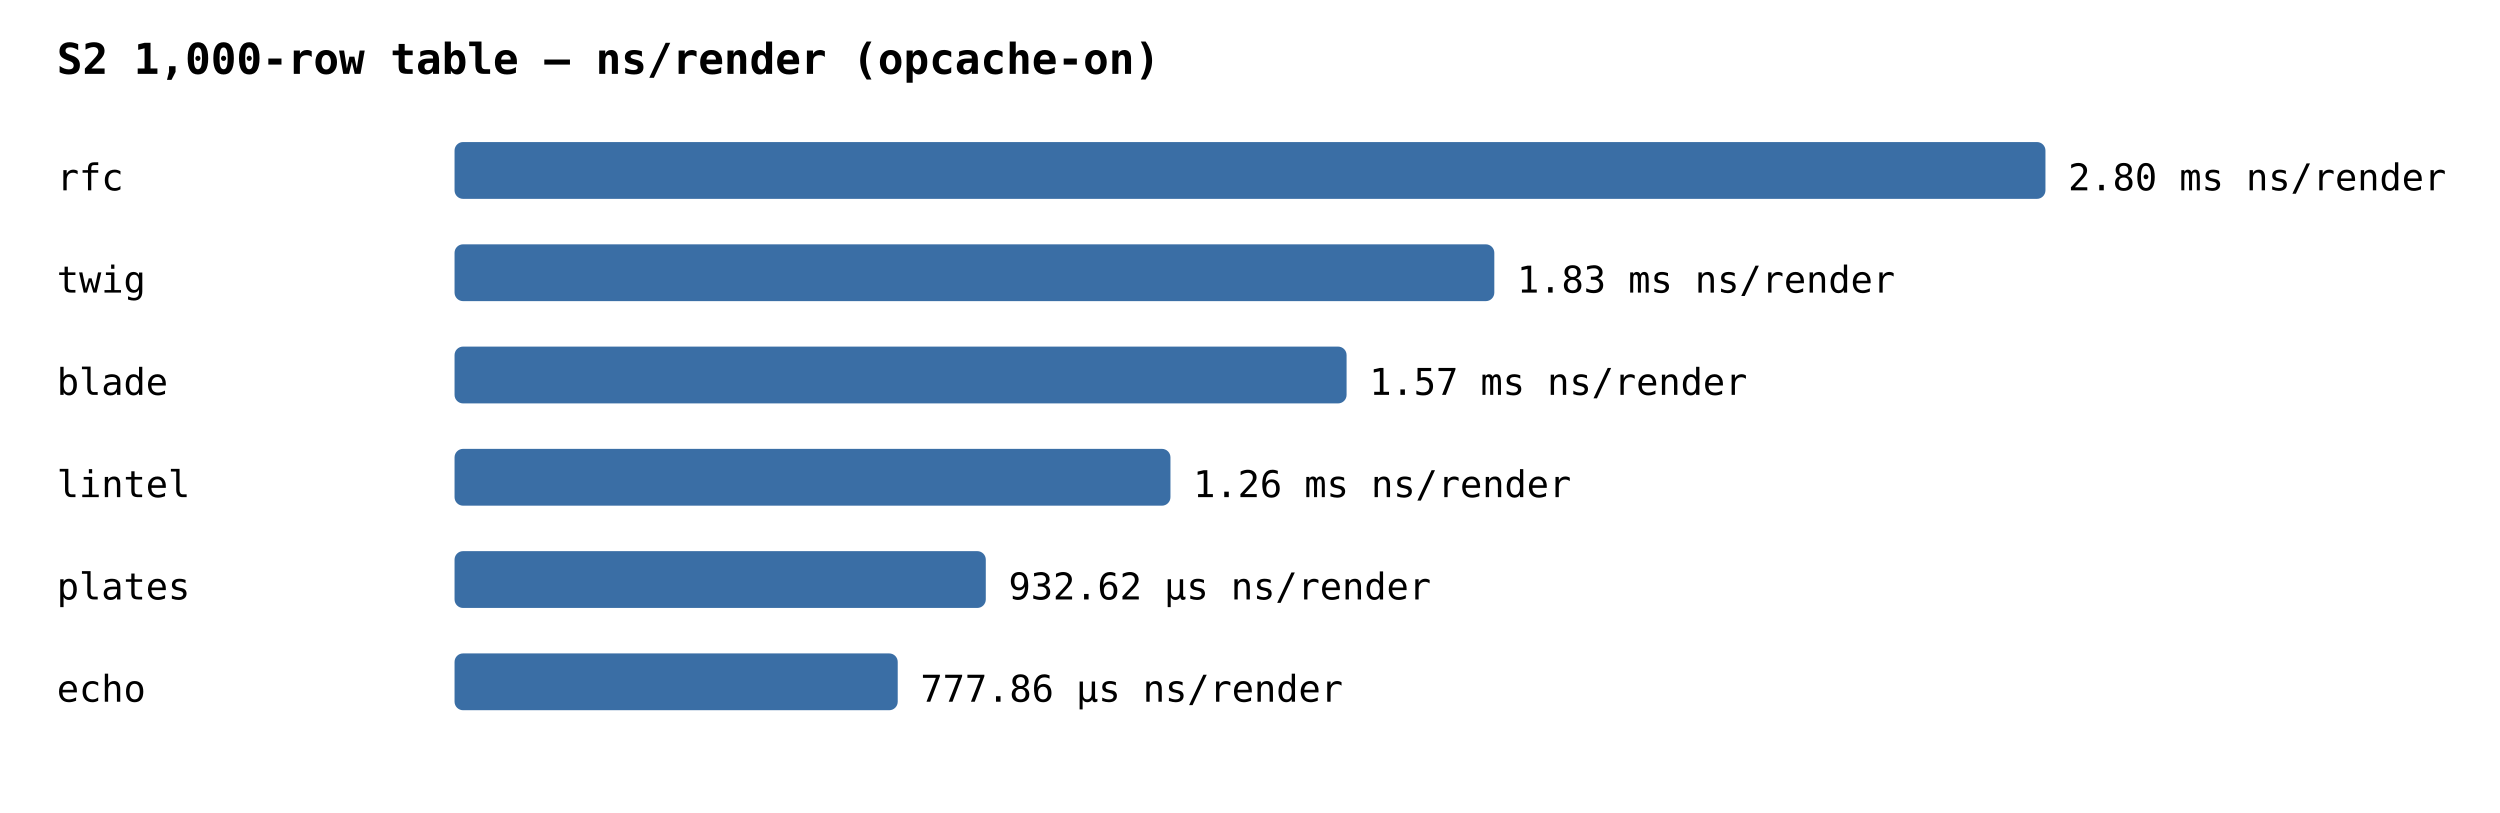
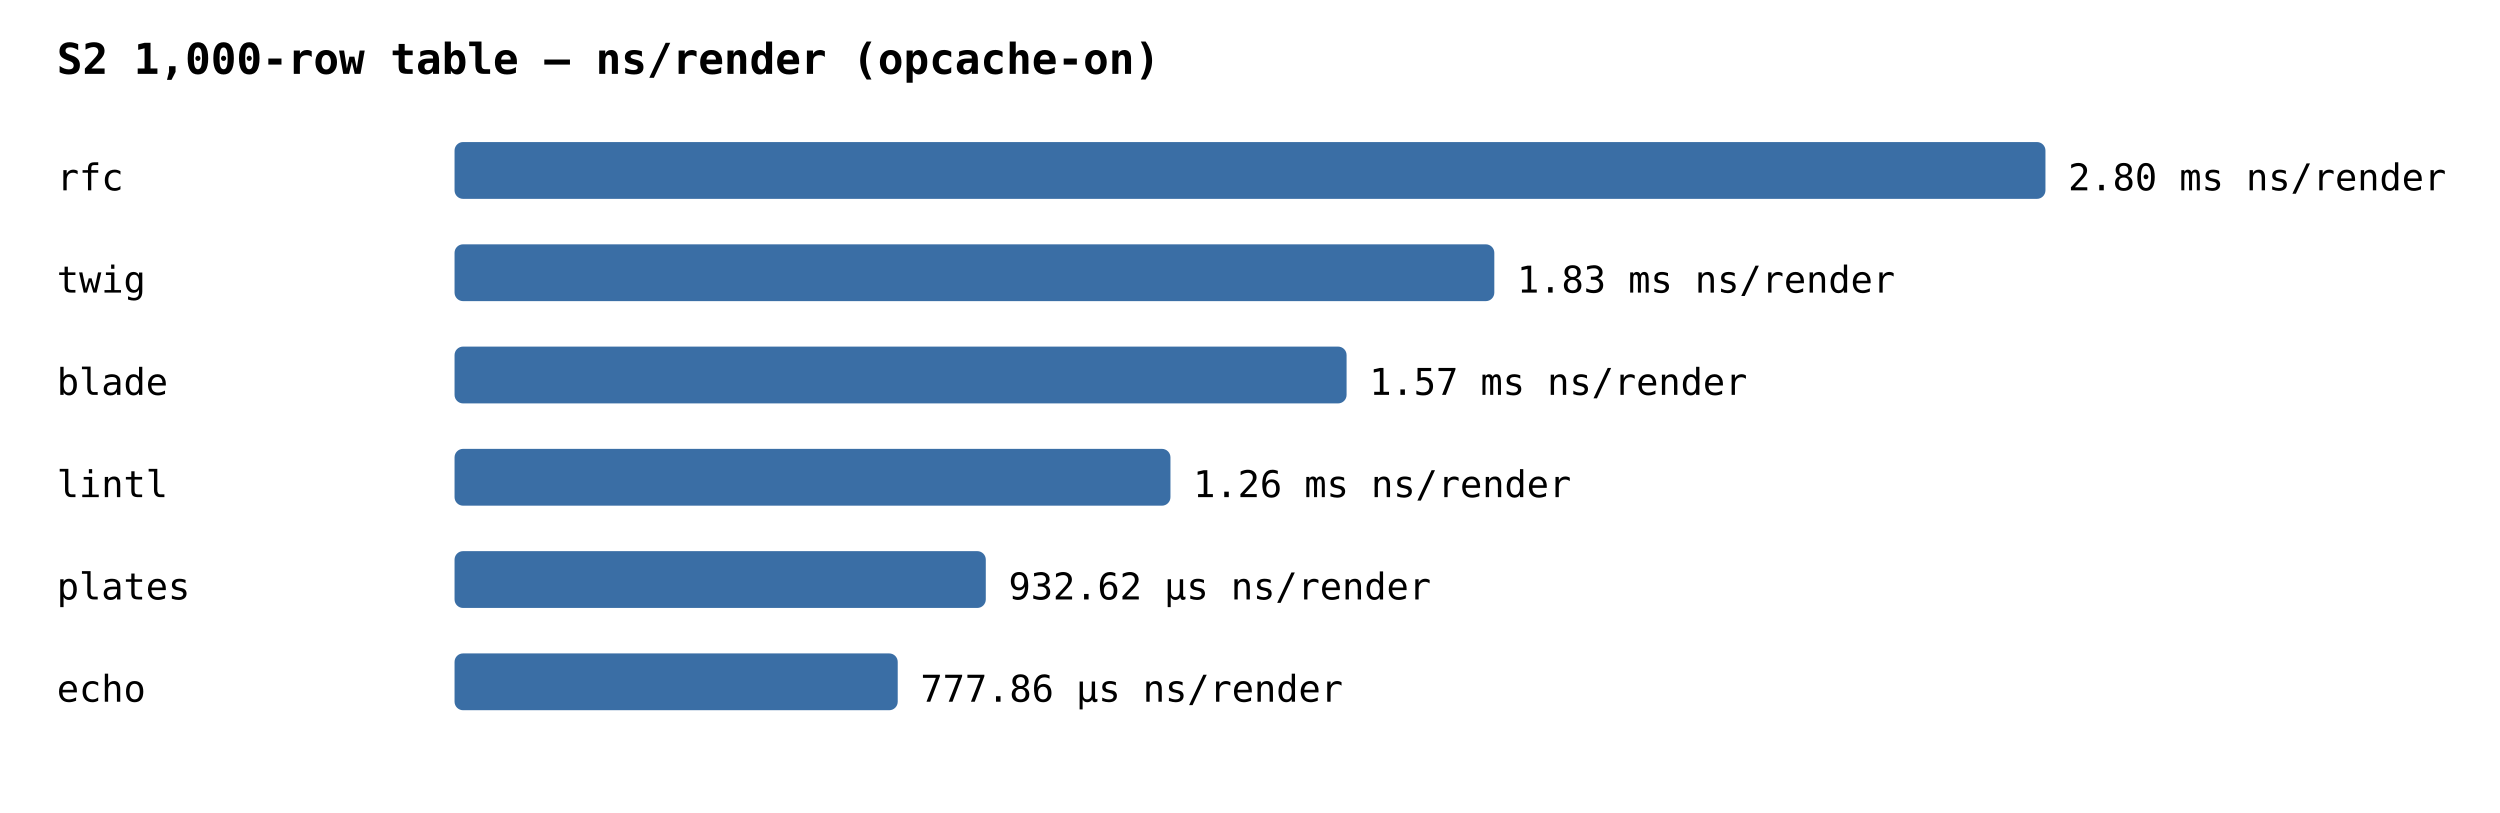
<svg xmlns="http://www.w3.org/2000/svg" width="880" height="286" viewBox="0 0 880 286" font-family="monospace" font-size="13">
  <text x="20" y="26" font-size="15" font-weight="bold">S2 1,000-row table — ns/render (opcache-on)</text>
  <text x="20" y="67" text-anchor="start">rfc</text>
  <rect x="160" y="50" width="560" height="20" fill="#3a6ea5" rx="3" />
  <text x="728" y="67">2.80 ms ns/render</text>
  <text x="20" y="103" text-anchor="start">twig</text>
  <rect x="160" y="86" width="366" height="20" fill="#3a6ea5" rx="3" />
  <text x="534" y="103">1.83 ms ns/render</text>
  <text x="20" y="139" text-anchor="start">blade</text>
  <rect x="160" y="122" width="314" height="20" fill="#3a6ea5" rx="3" />
  <text x="482" y="139">1.57 ms ns/render</text>
-   <text x="20" y="175" text-anchor="start">lintel</text>
+   <text x="20" y="175" text-anchor="start">lintl</text>
  <rect x="160" y="158" width="252" height="20" fill="#3a6ea5" rx="3" />
  <text x="420" y="175">1.26 ms ns/render</text>
  <text x="20" y="211" text-anchor="start">plates</text>
  <rect x="160" y="194" width="187" height="20" fill="#3a6ea5" rx="3" />
  <text x="355" y="211">932.62 µs ns/render</text>
  <text x="20" y="247" text-anchor="start">echo</text>
  <rect x="160" y="230" width="156" height="20" fill="#3a6ea5" rx="3" />
  <text x="324" y="247">777.86 µs ns/render</text>
</svg>
